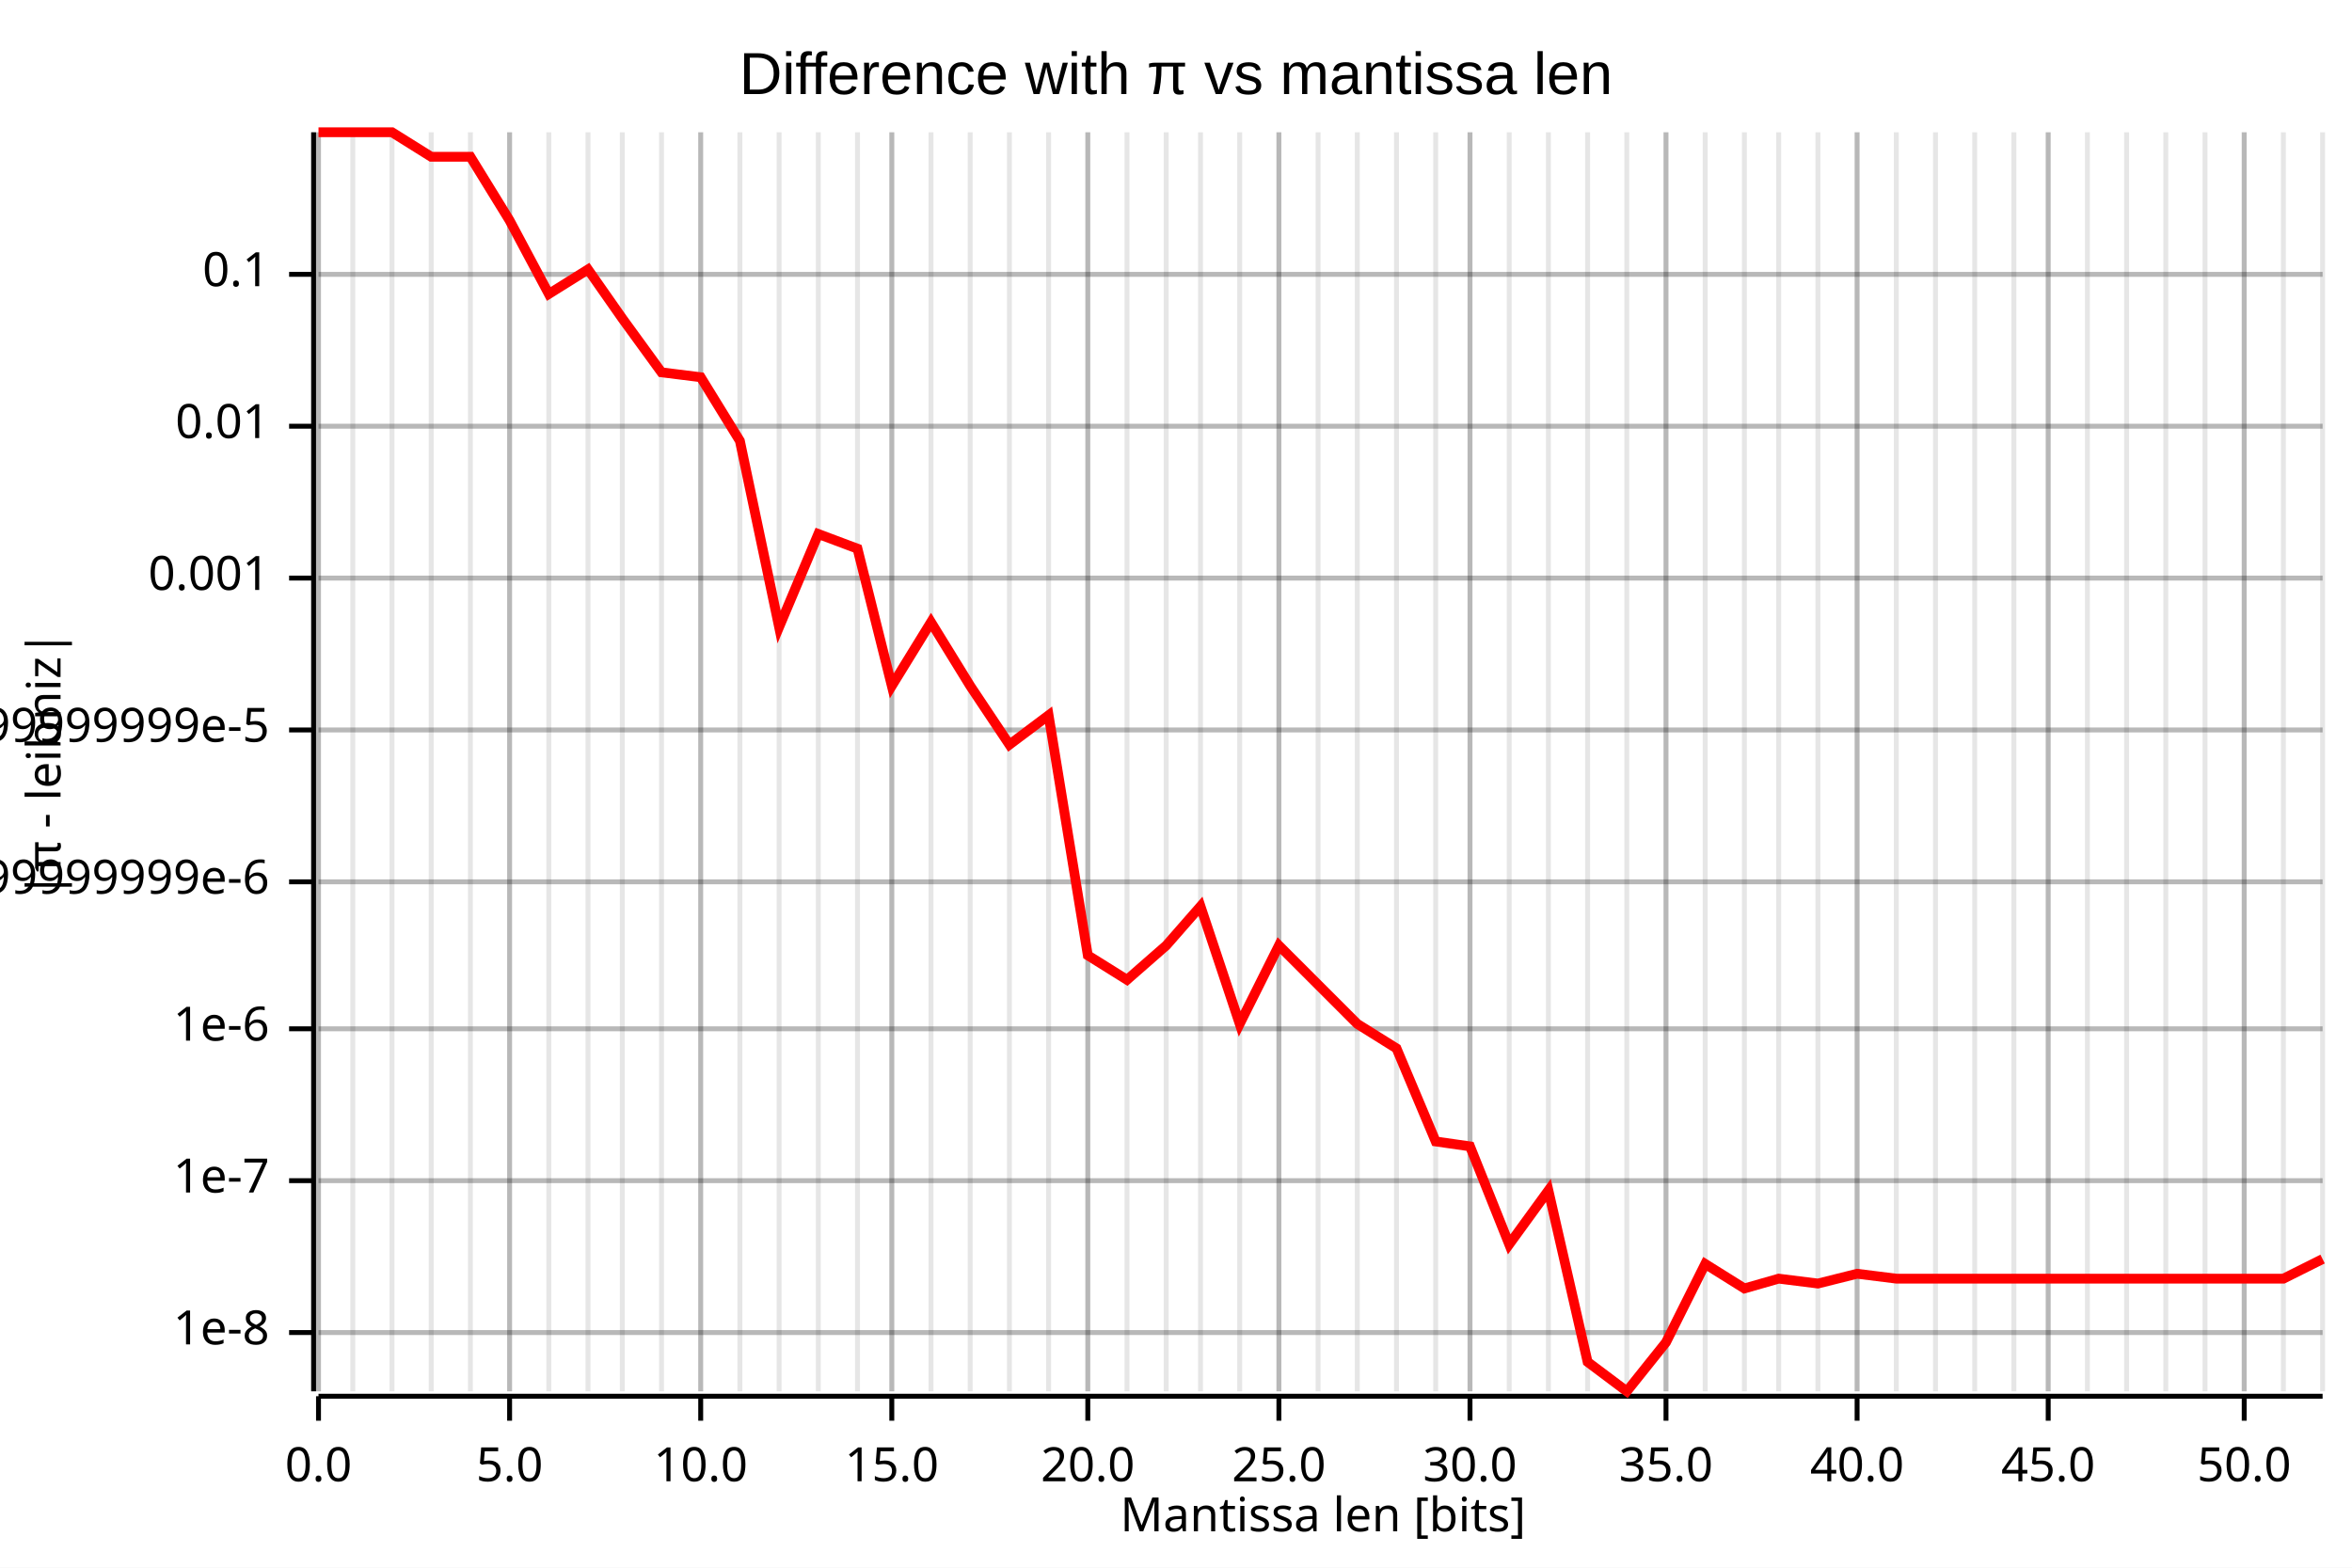
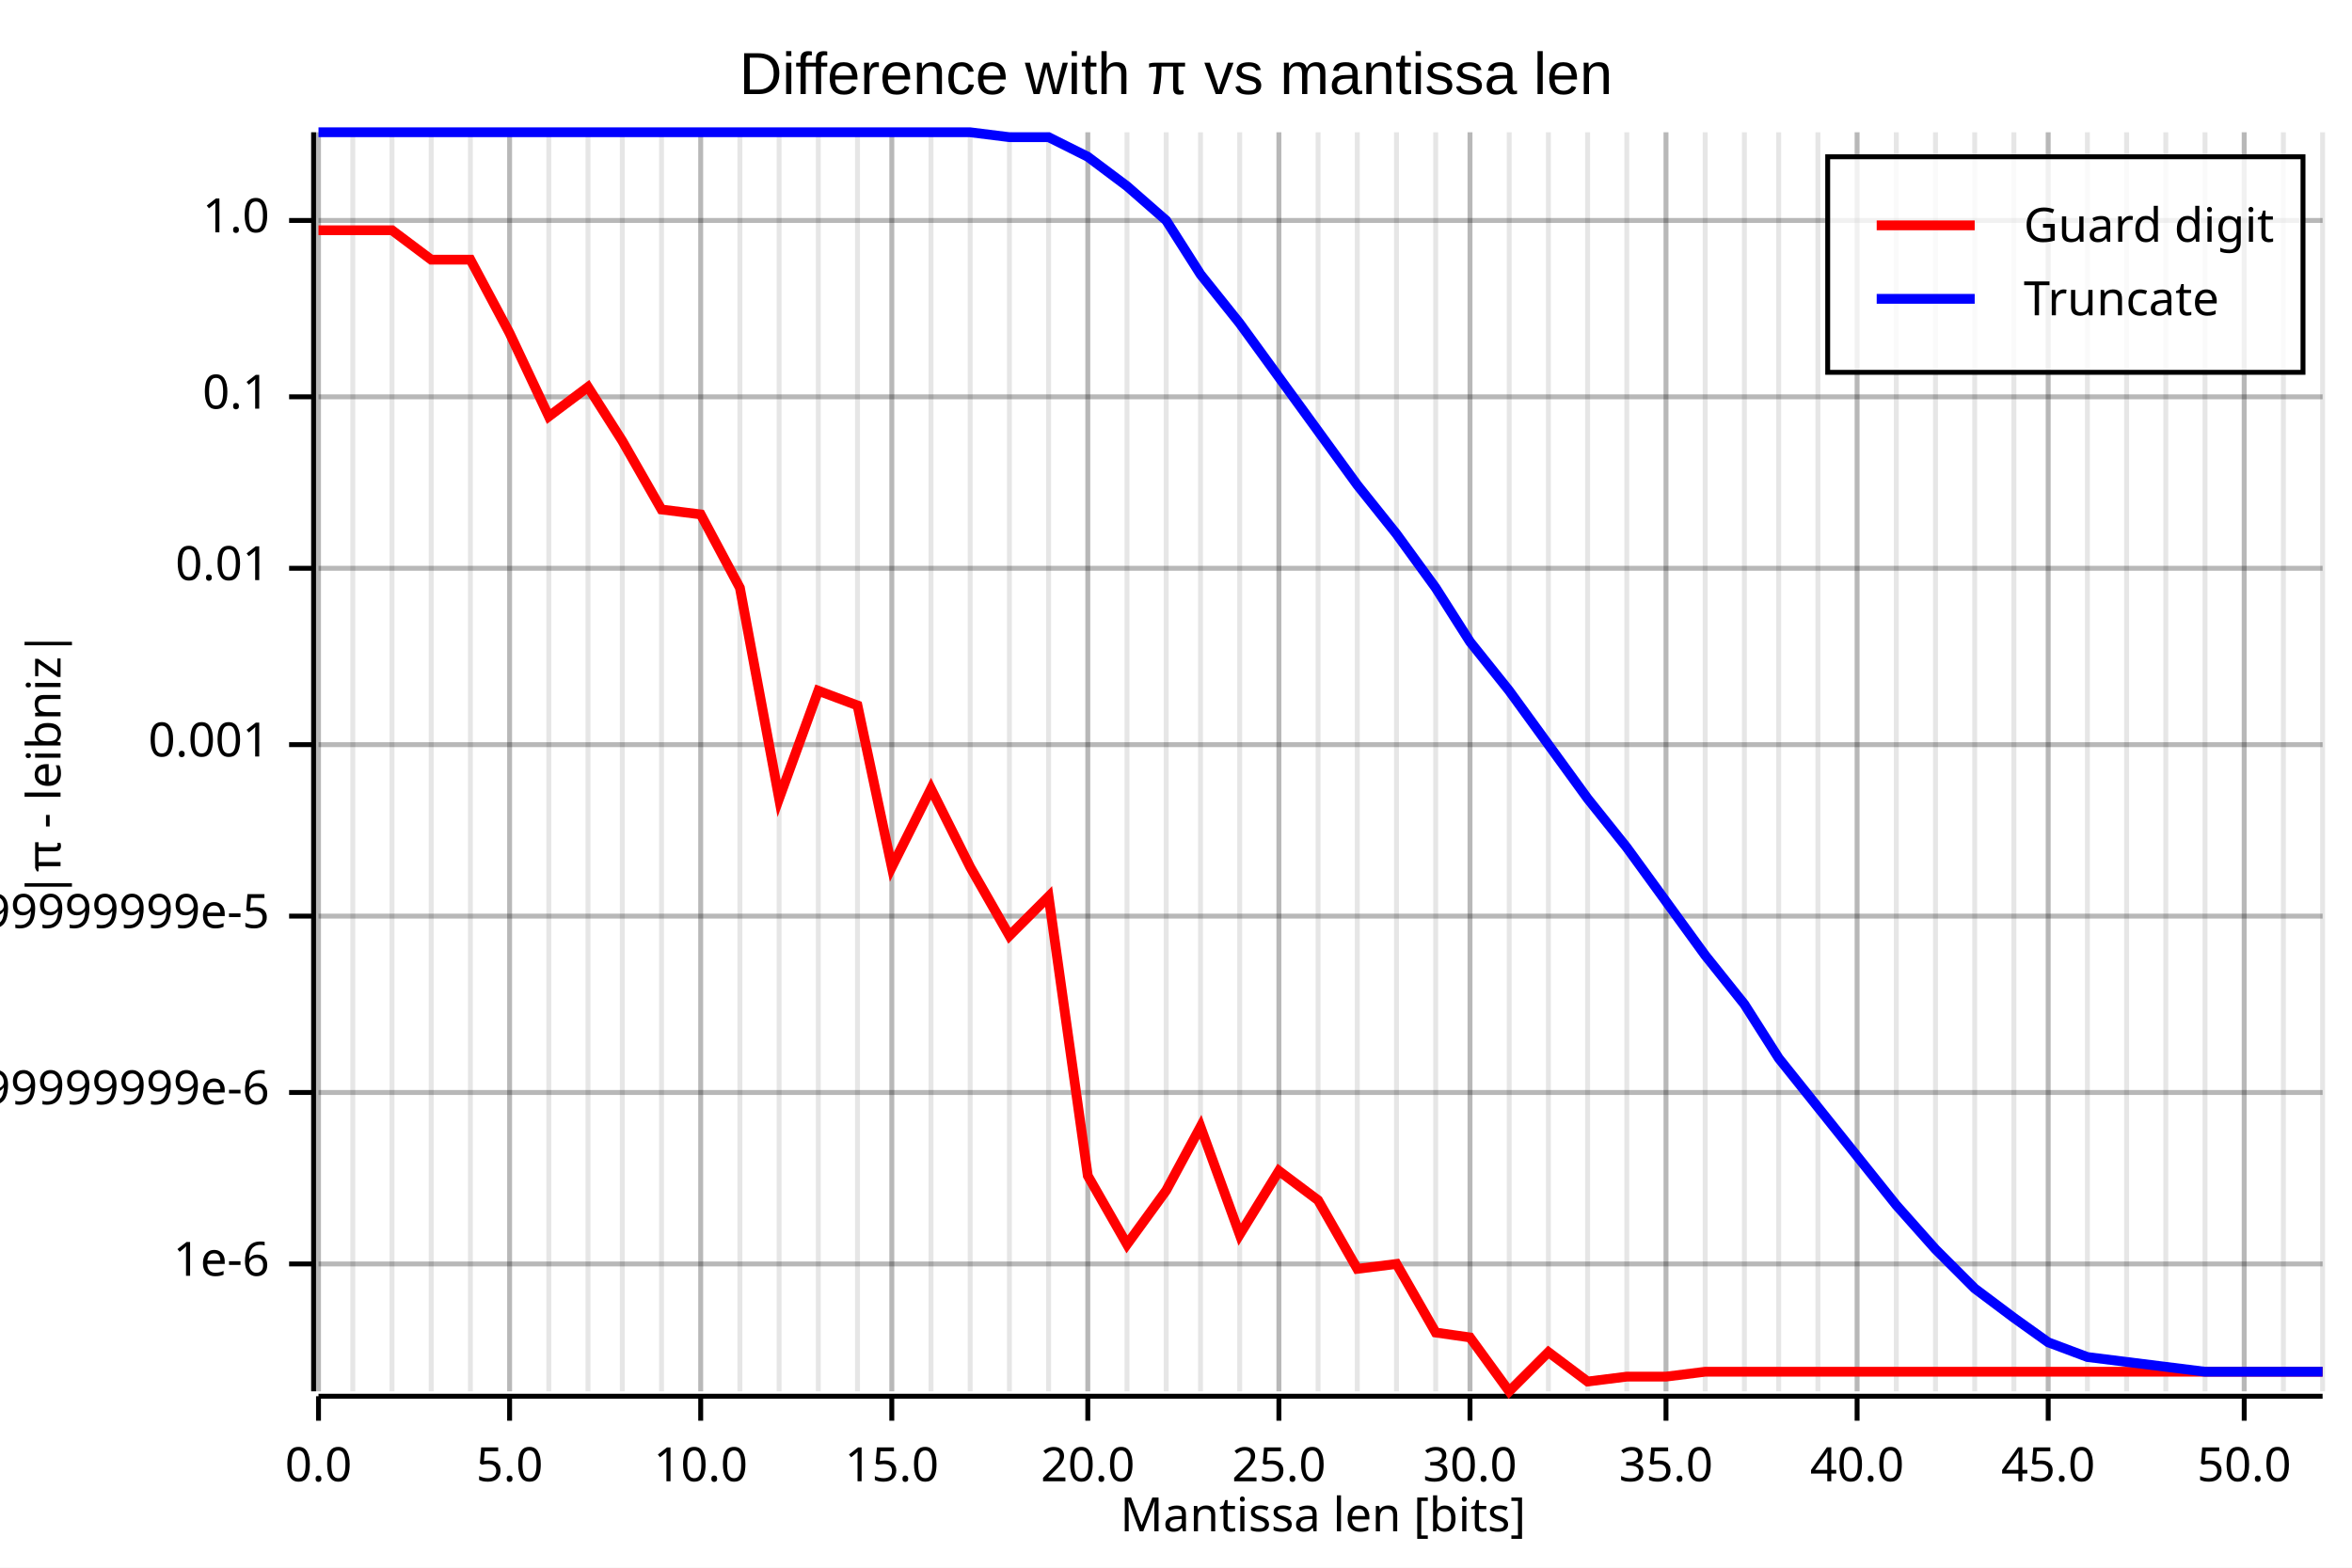
<svg xmlns="http://www.w3.org/2000/svg" width="480" height="320" viewBox="0 0 480 320">
  <rect x="0" y="0" width="480" height="320" opacity="1" fill="#FFFFFF" stroke="none" />
  <text x="240" y="10" dy="0.76em" text-anchor="middle" font-family="Arial" font-size="12.097" opacity="1" fill="#000000">
Difference with π vs mantissa len
</text>
  <line opacity="0.1" stroke="#000000" stroke-width="1" x1="65" y1="284" x2="65" y2="27" />
  <line opacity="0.1" stroke="#000000" stroke-width="1" x1="72" y1="284" x2="72" y2="27" />
  <line opacity="0.1" stroke="#000000" stroke-width="1" x1="80" y1="284" x2="80" y2="27" />
  <line opacity="0.1" stroke="#000000" stroke-width="1" x1="88" y1="284" x2="88" y2="27" />
  <line opacity="0.1" stroke="#000000" stroke-width="1" x1="96" y1="284" x2="96" y2="27" />
  <line opacity="0.1" stroke="#000000" stroke-width="1" x1="104" y1="284" x2="104" y2="27" />
  <line opacity="0.1" stroke="#000000" stroke-width="1" x1="112" y1="284" x2="112" y2="27" />
  <line opacity="0.1" stroke="#000000" stroke-width="1" x1="120" y1="284" x2="120" y2="27" />
  <line opacity="0.1" stroke="#000000" stroke-width="1" x1="127" y1="284" x2="127" y2="27" />
  <line opacity="0.1" stroke="#000000" stroke-width="1" x1="135" y1="284" x2="135" y2="27" />
  <line opacity="0.1" stroke="#000000" stroke-width="1" x1="143" y1="284" x2="143" y2="27" />
  <line opacity="0.1" stroke="#000000" stroke-width="1" x1="151" y1="284" x2="151" y2="27" />
  <line opacity="0.1" stroke="#000000" stroke-width="1" x1="159" y1="284" x2="159" y2="27" />
  <line opacity="0.1" stroke="#000000" stroke-width="1" x1="167" y1="284" x2="167" y2="27" />
  <line opacity="0.1" stroke="#000000" stroke-width="1" x1="175" y1="284" x2="175" y2="27" />
  <line opacity="0.1" stroke="#000000" stroke-width="1" x1="182" y1="284" x2="182" y2="27" />
  <line opacity="0.1" stroke="#000000" stroke-width="1" x1="190" y1="284" x2="190" y2="27" />
  <line opacity="0.1" stroke="#000000" stroke-width="1" x1="198" y1="284" x2="198" y2="27" />
  <line opacity="0.1" stroke="#000000" stroke-width="1" x1="206" y1="284" x2="206" y2="27" />
  <line opacity="0.1" stroke="#000000" stroke-width="1" x1="214" y1="284" x2="214" y2="27" />
  <line opacity="0.1" stroke="#000000" stroke-width="1" x1="222" y1="284" x2="222" y2="27" />
  <line opacity="0.1" stroke="#000000" stroke-width="1" x1="230" y1="284" x2="230" y2="27" />
  <line opacity="0.1" stroke="#000000" stroke-width="1" x1="238" y1="284" x2="238" y2="27" />
  <line opacity="0.1" stroke="#000000" stroke-width="1" x1="245" y1="284" x2="245" y2="27" />
  <line opacity="0.1" stroke="#000000" stroke-width="1" x1="253" y1="284" x2="253" y2="27" />
  <line opacity="0.1" stroke="#000000" stroke-width="1" x1="261" y1="284" x2="261" y2="27" />
  <line opacity="0.1" stroke="#000000" stroke-width="1" x1="269" y1="284" x2="269" y2="27" />
  <line opacity="0.1" stroke="#000000" stroke-width="1" x1="277" y1="284" x2="277" y2="27" />
  <line opacity="0.1" stroke="#000000" stroke-width="1" x1="285" y1="284" x2="285" y2="27" />
  <line opacity="0.1" stroke="#000000" stroke-width="1" x1="293" y1="284" x2="293" y2="27" />
  <line opacity="0.1" stroke="#000000" stroke-width="1" x1="300" y1="284" x2="300" y2="27" />
  <line opacity="0.1" stroke="#000000" stroke-width="1" x1="308" y1="284" x2="308" y2="27" />
  <line opacity="0.1" stroke="#000000" stroke-width="1" x1="316" y1="284" x2="316" y2="27" />
  <line opacity="0.1" stroke="#000000" stroke-width="1" x1="324" y1="284" x2="324" y2="27" />
  <line opacity="0.1" stroke="#000000" stroke-width="1" x1="332" y1="284" x2="332" y2="27" />
  <line opacity="0.1" stroke="#000000" stroke-width="1" x1="340" y1="284" x2="340" y2="27" />
  <line opacity="0.1" stroke="#000000" stroke-width="1" x1="348" y1="284" x2="348" y2="27" />
  <line opacity="0.1" stroke="#000000" stroke-width="1" x1="356" y1="284" x2="356" y2="27" />
  <line opacity="0.1" stroke="#000000" stroke-width="1" x1="363" y1="284" x2="363" y2="27" />
  <line opacity="0.1" stroke="#000000" stroke-width="1" x1="371" y1="284" x2="371" y2="27" />
  <line opacity="0.1" stroke="#000000" stroke-width="1" x1="379" y1="284" x2="379" y2="27" />
  <line opacity="0.1" stroke="#000000" stroke-width="1" x1="387" y1="284" x2="387" y2="27" />
  <line opacity="0.1" stroke="#000000" stroke-width="1" x1="395" y1="284" x2="395" y2="27" />
  <line opacity="0.1" stroke="#000000" stroke-width="1" x1="403" y1="284" x2="403" y2="27" />
  <line opacity="0.1" stroke="#000000" stroke-width="1" x1="411" y1="284" x2="411" y2="27" />
  <line opacity="0.1" stroke="#000000" stroke-width="1" x1="418" y1="284" x2="418" y2="27" />
  <line opacity="0.1" stroke="#000000" stroke-width="1" x1="426" y1="284" x2="426" y2="27" />
  <line opacity="0.1" stroke="#000000" stroke-width="1" x1="434" y1="284" x2="434" y2="27" />
  <line opacity="0.1" stroke="#000000" stroke-width="1" x1="442" y1="284" x2="442" y2="27" />
  <line opacity="0.1" stroke="#000000" stroke-width="1" x1="450" y1="284" x2="450" y2="27" />
  <line opacity="0.1" stroke="#000000" stroke-width="1" x1="458" y1="284" x2="458" y2="27" />
  <line opacity="0.1" stroke="#000000" stroke-width="1" x1="466" y1="284" x2="466" y2="27" />
  <line opacity="0.1" stroke="#000000" stroke-width="1" x1="474" y1="284" x2="474" y2="27" />
-   <line opacity="0.1" stroke="#000000" stroke-width="1" x1="65" y1="272" x2="474" y2="272" />
-   <line opacity="0.1" stroke="#000000" stroke-width="1" x1="65" y1="241" x2="474" y2="241" />
-   <line opacity="0.1" stroke="#000000" stroke-width="1" x1="65" y1="210" x2="474" y2="210" />
-   <line opacity="0.1" stroke="#000000" stroke-width="1" x1="65" y1="180" x2="474" y2="180" />
-   <line opacity="0.1" stroke="#000000" stroke-width="1" x1="65" y1="149" x2="474" y2="149" />
-   <line opacity="0.1" stroke="#000000" stroke-width="1" x1="65" y1="118" x2="474" y2="118" />
-   <line opacity="0.1" stroke="#000000" stroke-width="1" x1="65" y1="87" x2="474" y2="87" />
-   <line opacity="0.1" stroke="#000000" stroke-width="1" x1="65" y1="56" x2="474" y2="56" />
+   <line opacity="0.1" stroke="#000000" stroke-width="1" x1="65" y1="258" x2="474" y2="258" />
+   <line opacity="0.1" stroke="#000000" stroke-width="1" x1="65" y1="223" x2="474" y2="223" />
+   <line opacity="0.1" stroke="#000000" stroke-width="1" x1="65" y1="187" x2="474" y2="187" />
+   <line opacity="0.1" stroke="#000000" stroke-width="1" x1="65" y1="152" x2="474" y2="152" />
+   <line opacity="0.1" stroke="#000000" stroke-width="1" x1="65" y1="116" x2="474" y2="116" />
+   <line opacity="0.1" stroke="#000000" stroke-width="1" x1="65" y1="81" x2="474" y2="81" />
+   <line opacity="0.1" stroke="#000000" stroke-width="1" x1="65" y1="45" x2="474" y2="45" />
  <text x="5" y="156" dy="0.76em" text-anchor="middle" font-family="sans-serif" font-size="9.677" opacity="1" fill="#000000" transform="rotate(270, 5, 156)">
|π - leibniz|
</text>
  <text x="270" y="315" dy="-0.5ex" text-anchor="middle" font-family="sans-serif" font-size="9.677" opacity="1" fill="#000000">
Mantissa len [bits]
</text>
  <line opacity="0.2" stroke="#000000" stroke-width="1" x1="65" y1="284" x2="65" y2="27" />
  <line opacity="0.2" stroke="#000000" stroke-width="1" x1="104" y1="284" x2="104" y2="27" />
  <line opacity="0.2" stroke="#000000" stroke-width="1" x1="143" y1="284" x2="143" y2="27" />
  <line opacity="0.2" stroke="#000000" stroke-width="1" x1="182" y1="284" x2="182" y2="27" />
  <line opacity="0.2" stroke="#000000" stroke-width="1" x1="222" y1="284" x2="222" y2="27" />
  <line opacity="0.2" stroke="#000000" stroke-width="1" x1="261" y1="284" x2="261" y2="27" />
  <line opacity="0.2" stroke="#000000" stroke-width="1" x1="300" y1="284" x2="300" y2="27" />
  <line opacity="0.2" stroke="#000000" stroke-width="1" x1="340" y1="284" x2="340" y2="27" />
  <line opacity="0.2" stroke="#000000" stroke-width="1" x1="379" y1="284" x2="379" y2="27" />
  <line opacity="0.2" stroke="#000000" stroke-width="1" x1="418" y1="284" x2="418" y2="27" />
  <line opacity="0.2" stroke="#000000" stroke-width="1" x1="458" y1="284" x2="458" y2="27" />
-   <line opacity="0.2" stroke="#000000" stroke-width="1" x1="65" y1="272" x2="474" y2="272" />
-   <line opacity="0.2" stroke="#000000" stroke-width="1" x1="65" y1="241" x2="474" y2="241" />
-   <line opacity="0.2" stroke="#000000" stroke-width="1" x1="65" y1="210" x2="474" y2="210" />
-   <line opacity="0.2" stroke="#000000" stroke-width="1" x1="65" y1="180" x2="474" y2="180" />
-   <line opacity="0.2" stroke="#000000" stroke-width="1" x1="65" y1="149" x2="474" y2="149" />
-   <line opacity="0.2" stroke="#000000" stroke-width="1" x1="65" y1="118" x2="474" y2="118" />
-   <line opacity="0.2" stroke="#000000" stroke-width="1" x1="65" y1="87" x2="474" y2="87" />
-   <line opacity="0.2" stroke="#000000" stroke-width="1" x1="65" y1="56" x2="474" y2="56" />
+   <line opacity="0.2" stroke="#000000" stroke-width="1" x1="65" y1="258" x2="474" y2="258" />
+   <line opacity="0.2" stroke="#000000" stroke-width="1" x1="65" y1="223" x2="474" y2="223" />
+   <line opacity="0.2" stroke="#000000" stroke-width="1" x1="65" y1="187" x2="474" y2="187" />
+   <line opacity="0.2" stroke="#000000" stroke-width="1" x1="65" y1="152" x2="474" y2="152" />
+   <line opacity="0.2" stroke="#000000" stroke-width="1" x1="65" y1="116" x2="474" y2="116" />
+   <line opacity="0.2" stroke="#000000" stroke-width="1" x1="65" y1="81" x2="474" y2="81" />
+   <line opacity="0.2" stroke="#000000" stroke-width="1" x1="65" y1="45" x2="474" y2="45" />
  <polyline fill="none" opacity="1" stroke="#000000" stroke-width="1" points="64,27 64,284 " />
-   <text x="55" y="272" dy="0.5ex" text-anchor="end" font-family="sans-serif" font-size="9.677" opacity="1" fill="#000000">
- 1e-8
- </text>
-   <polyline fill="none" opacity="1" stroke="#000000" stroke-width="1" points="59,272 64,272 " />
-   <text x="55" y="241" dy="0.5ex" text-anchor="end" font-family="sans-serif" font-size="9.677" opacity="1" fill="#000000">
- 1e-7
- </text>
-   <polyline fill="none" opacity="1" stroke="#000000" stroke-width="1" points="59,241 64,241 " />
-   <text x="55" y="210" dy="0.5ex" text-anchor="end" font-family="sans-serif" font-size="9.677" opacity="1" fill="#000000">
+   <text x="55" y="258" dy="0.5ex" text-anchor="end" font-family="sans-serif" font-size="9.677" opacity="1" fill="#000000">
1e-6
</text>
-   <polyline fill="none" opacity="1" stroke="#000000" stroke-width="1" points="59,210 64,210 " />
-   <text x="55" y="180" dy="0.5ex" text-anchor="end" font-family="sans-serif" font-size="9.677" opacity="1" fill="#000000">
+   <polyline fill="none" opacity="1" stroke="#000000" stroke-width="1" points="59,258 64,258 " />
+   <text x="55" y="223" dy="0.5ex" text-anchor="end" font-family="sans-serif" font-size="9.677" opacity="1" fill="#000000">
9.999999999999999e-6
</text>
-   <polyline fill="none" opacity="1" stroke="#000000" stroke-width="1" points="59,180 64,180 " />
-   <text x="55" y="149" dy="0.5ex" text-anchor="end" font-family="sans-serif" font-size="9.677" opacity="1" fill="#000000">
+   <polyline fill="none" opacity="1" stroke="#000000" stroke-width="1" points="59,223 64,223 " />
+   <text x="55" y="187" dy="0.5ex" text-anchor="end" font-family="sans-serif" font-size="9.677" opacity="1" fill="#000000">
9.999999999999999e-5
</text>
-   <polyline fill="none" opacity="1" stroke="#000000" stroke-width="1" points="59,149 64,149 " />
-   <text x="55" y="118" dy="0.5ex" text-anchor="end" font-family="sans-serif" font-size="9.677" opacity="1" fill="#000000">
+   <polyline fill="none" opacity="1" stroke="#000000" stroke-width="1" points="59,187 64,187 " />
+   <text x="55" y="152" dy="0.5ex" text-anchor="end" font-family="sans-serif" font-size="9.677" opacity="1" fill="#000000">
0.001
</text>
-   <polyline fill="none" opacity="1" stroke="#000000" stroke-width="1" points="59,118 64,118 " />
-   <text x="55" y="87" dy="0.5ex" text-anchor="end" font-family="sans-serif" font-size="9.677" opacity="1" fill="#000000">
+   <polyline fill="none" opacity="1" stroke="#000000" stroke-width="1" points="59,152 64,152 " />
+   <text x="55" y="116" dy="0.5ex" text-anchor="end" font-family="sans-serif" font-size="9.677" opacity="1" fill="#000000">
0.01
</text>
-   <polyline fill="none" opacity="1" stroke="#000000" stroke-width="1" points="59,87 64,87 " />
-   <text x="55" y="56" dy="0.5ex" text-anchor="end" font-family="sans-serif" font-size="9.677" opacity="1" fill="#000000">
+   <polyline fill="none" opacity="1" stroke="#000000" stroke-width="1" points="59,116 64,116 " />
+   <text x="55" y="81" dy="0.5ex" text-anchor="end" font-family="sans-serif" font-size="9.677" opacity="1" fill="#000000">
0.1
</text>
-   <polyline fill="none" opacity="1" stroke="#000000" stroke-width="1" points="59,56 64,56 " />
+   <polyline fill="none" opacity="1" stroke="#000000" stroke-width="1" points="59,81 64,81 " />
+   <text x="55" y="45" dy="0.5ex" text-anchor="end" font-family="sans-serif" font-size="9.677" opacity="1" fill="#000000">
+ 1.0
+ </text>
+   <polyline fill="none" opacity="1" stroke="#000000" stroke-width="1" points="59,45 64,45 " />
  <polyline fill="none" opacity="1" stroke="#000000" stroke-width="1" points="65,285 474,285 " />
  <text x="65" y="295" dy="0.76em" text-anchor="middle" font-family="sans-serif" font-size="9.677" opacity="1" fill="#000000">
0.0
</text>
  <polyline fill="none" opacity="1" stroke="#000000" stroke-width="1" points="65,285 65,290 " />
  <text x="104" y="295" dy="0.76em" text-anchor="middle" font-family="sans-serif" font-size="9.677" opacity="1" fill="#000000">
5.0
</text>
  <polyline fill="none" opacity="1" stroke="#000000" stroke-width="1" points="104,285 104,290 " />
  <text x="143" y="295" dy="0.76em" text-anchor="middle" font-family="sans-serif" font-size="9.677" opacity="1" fill="#000000">
10.0
</text>
  <polyline fill="none" opacity="1" stroke="#000000" stroke-width="1" points="143,285 143,290 " />
  <text x="182" y="295" dy="0.76em" text-anchor="middle" font-family="sans-serif" font-size="9.677" opacity="1" fill="#000000">
15.0
</text>
  <polyline fill="none" opacity="1" stroke="#000000" stroke-width="1" points="182,285 182,290 " />
  <text x="222" y="295" dy="0.76em" text-anchor="middle" font-family="sans-serif" font-size="9.677" opacity="1" fill="#000000">
20.0
</text>
  <polyline fill="none" opacity="1" stroke="#000000" stroke-width="1" points="222,285 222,290 " />
  <text x="261" y="295" dy="0.76em" text-anchor="middle" font-family="sans-serif" font-size="9.677" opacity="1" fill="#000000">
25.0
</text>
  <polyline fill="none" opacity="1" stroke="#000000" stroke-width="1" points="261,285 261,290 " />
  <text x="300" y="295" dy="0.76em" text-anchor="middle" font-family="sans-serif" font-size="9.677" opacity="1" fill="#000000">
30.0
</text>
  <polyline fill="none" opacity="1" stroke="#000000" stroke-width="1" points="300,285 300,290 " />
  <text x="340" y="295" dy="0.76em" text-anchor="middle" font-family="sans-serif" font-size="9.677" opacity="1" fill="#000000">
35.0
</text>
  <polyline fill="none" opacity="1" stroke="#000000" stroke-width="1" points="340,285 340,290 " />
  <text x="379" y="295" dy="0.76em" text-anchor="middle" font-family="sans-serif" font-size="9.677" opacity="1" fill="#000000">
40.0
</text>
  <polyline fill="none" opacity="1" stroke="#000000" stroke-width="1" points="379,285 379,290 " />
  <text x="418" y="295" dy="0.76em" text-anchor="middle" font-family="sans-serif" font-size="9.677" opacity="1" fill="#000000">
45.0
</text>
  <polyline fill="none" opacity="1" stroke="#000000" stroke-width="1" points="418,285 418,290 " />
  <text x="458" y="295" dy="0.76em" text-anchor="middle" font-family="sans-serif" font-size="9.677" opacity="1" fill="#000000">
50.0
</text>
  <polyline fill="none" opacity="1" stroke="#000000" stroke-width="1" points="458,285 458,290 " />
-   <polyline fill="none" opacity="1" stroke="#FF0000" stroke-width="2" points="65,27 72,27 80,27 88,32 96,32 104,45 112,60 120,55 127,65 135,76 143,77 151,90 159,128 167,109 175,112 182,140 190,127 198,140 206,152 214,146 222,195 230,200 238,193 245,185 253,209 261,193 269,201 277,209 285,214 293,233 300,234 308,254 316,243 324,278 332,284 340,274 348,258 356,263 363,261 371,262 379,260 387,261 395,261 403,261 411,261 418,261 426,261 434,261 442,261 450,261 458,261 466,261 474,257 " />
+   <polyline fill="none" opacity="1" stroke="#FF0000" stroke-width="2" points="65,47 72,47 80,47 88,53 96,53 104,68 112,85 120,79 127,90 135,104 143,105 151,120 159,163 167,141 175,144 182,177 190,161 198,177 206,191 214,183 222,240 230,254 238,243 245,230 253,252 261,239 269,245 277,259 285,258 293,272 300,273 308,284 316,276 324,282 332,281 340,281 348,280 356,280 363,280 371,280 379,280 387,280 395,280 403,280 411,280 418,280 426,280 434,280 442,280 450,280 458,280 466,280 474,280 " />
+   <polyline fill="none" opacity="1" stroke="#0000FF" stroke-width="2" points="65,27 72,27 80,27 88,27 96,27 104,27 112,27 120,27 127,27 135,27 143,27 151,27 159,27 167,27 175,27 182,27 190,27 198,27 206,28 214,28 222,32 230,38 238,45 245,56 253,66 261,77 269,88 277,99 285,109 293,120 300,131 308,141 316,152 324,163 332,173 340,184 348,195 356,205 363,216 371,226 379,236 387,246 395,255 403,263 411,269 418,274 426,277 434,278 442,279 450,280 458,280 466,280 474,280 " />
+   <rect x="373" y="32" width="97" height="44" opacity="0.8" fill="#FFFFFF" stroke="none" />
+   <rect x="373" y="32" width="97" height="44" opacity="1" fill="none" stroke="#000000" />
+   <text x="413" y="42" dy="0.76em" text-anchor="start" font-family="sans-serif" font-size="9.677" opacity="1" fill="#000000">
+ Guard digit
+ </text>
+   <text x="413" y="57" dy="0.76em" text-anchor="start" font-family="sans-serif" font-size="9.677" opacity="1" fill="#000000">
+ Truncate
+ </text>
+   <polyline fill="none" opacity="1" stroke="#FF0000" stroke-width="2" points="383,46 403,46 " />
+   <polyline fill="none" opacity="1" stroke="#0000FF" stroke-width="2" points="383,61 403,61 " />
</svg>
